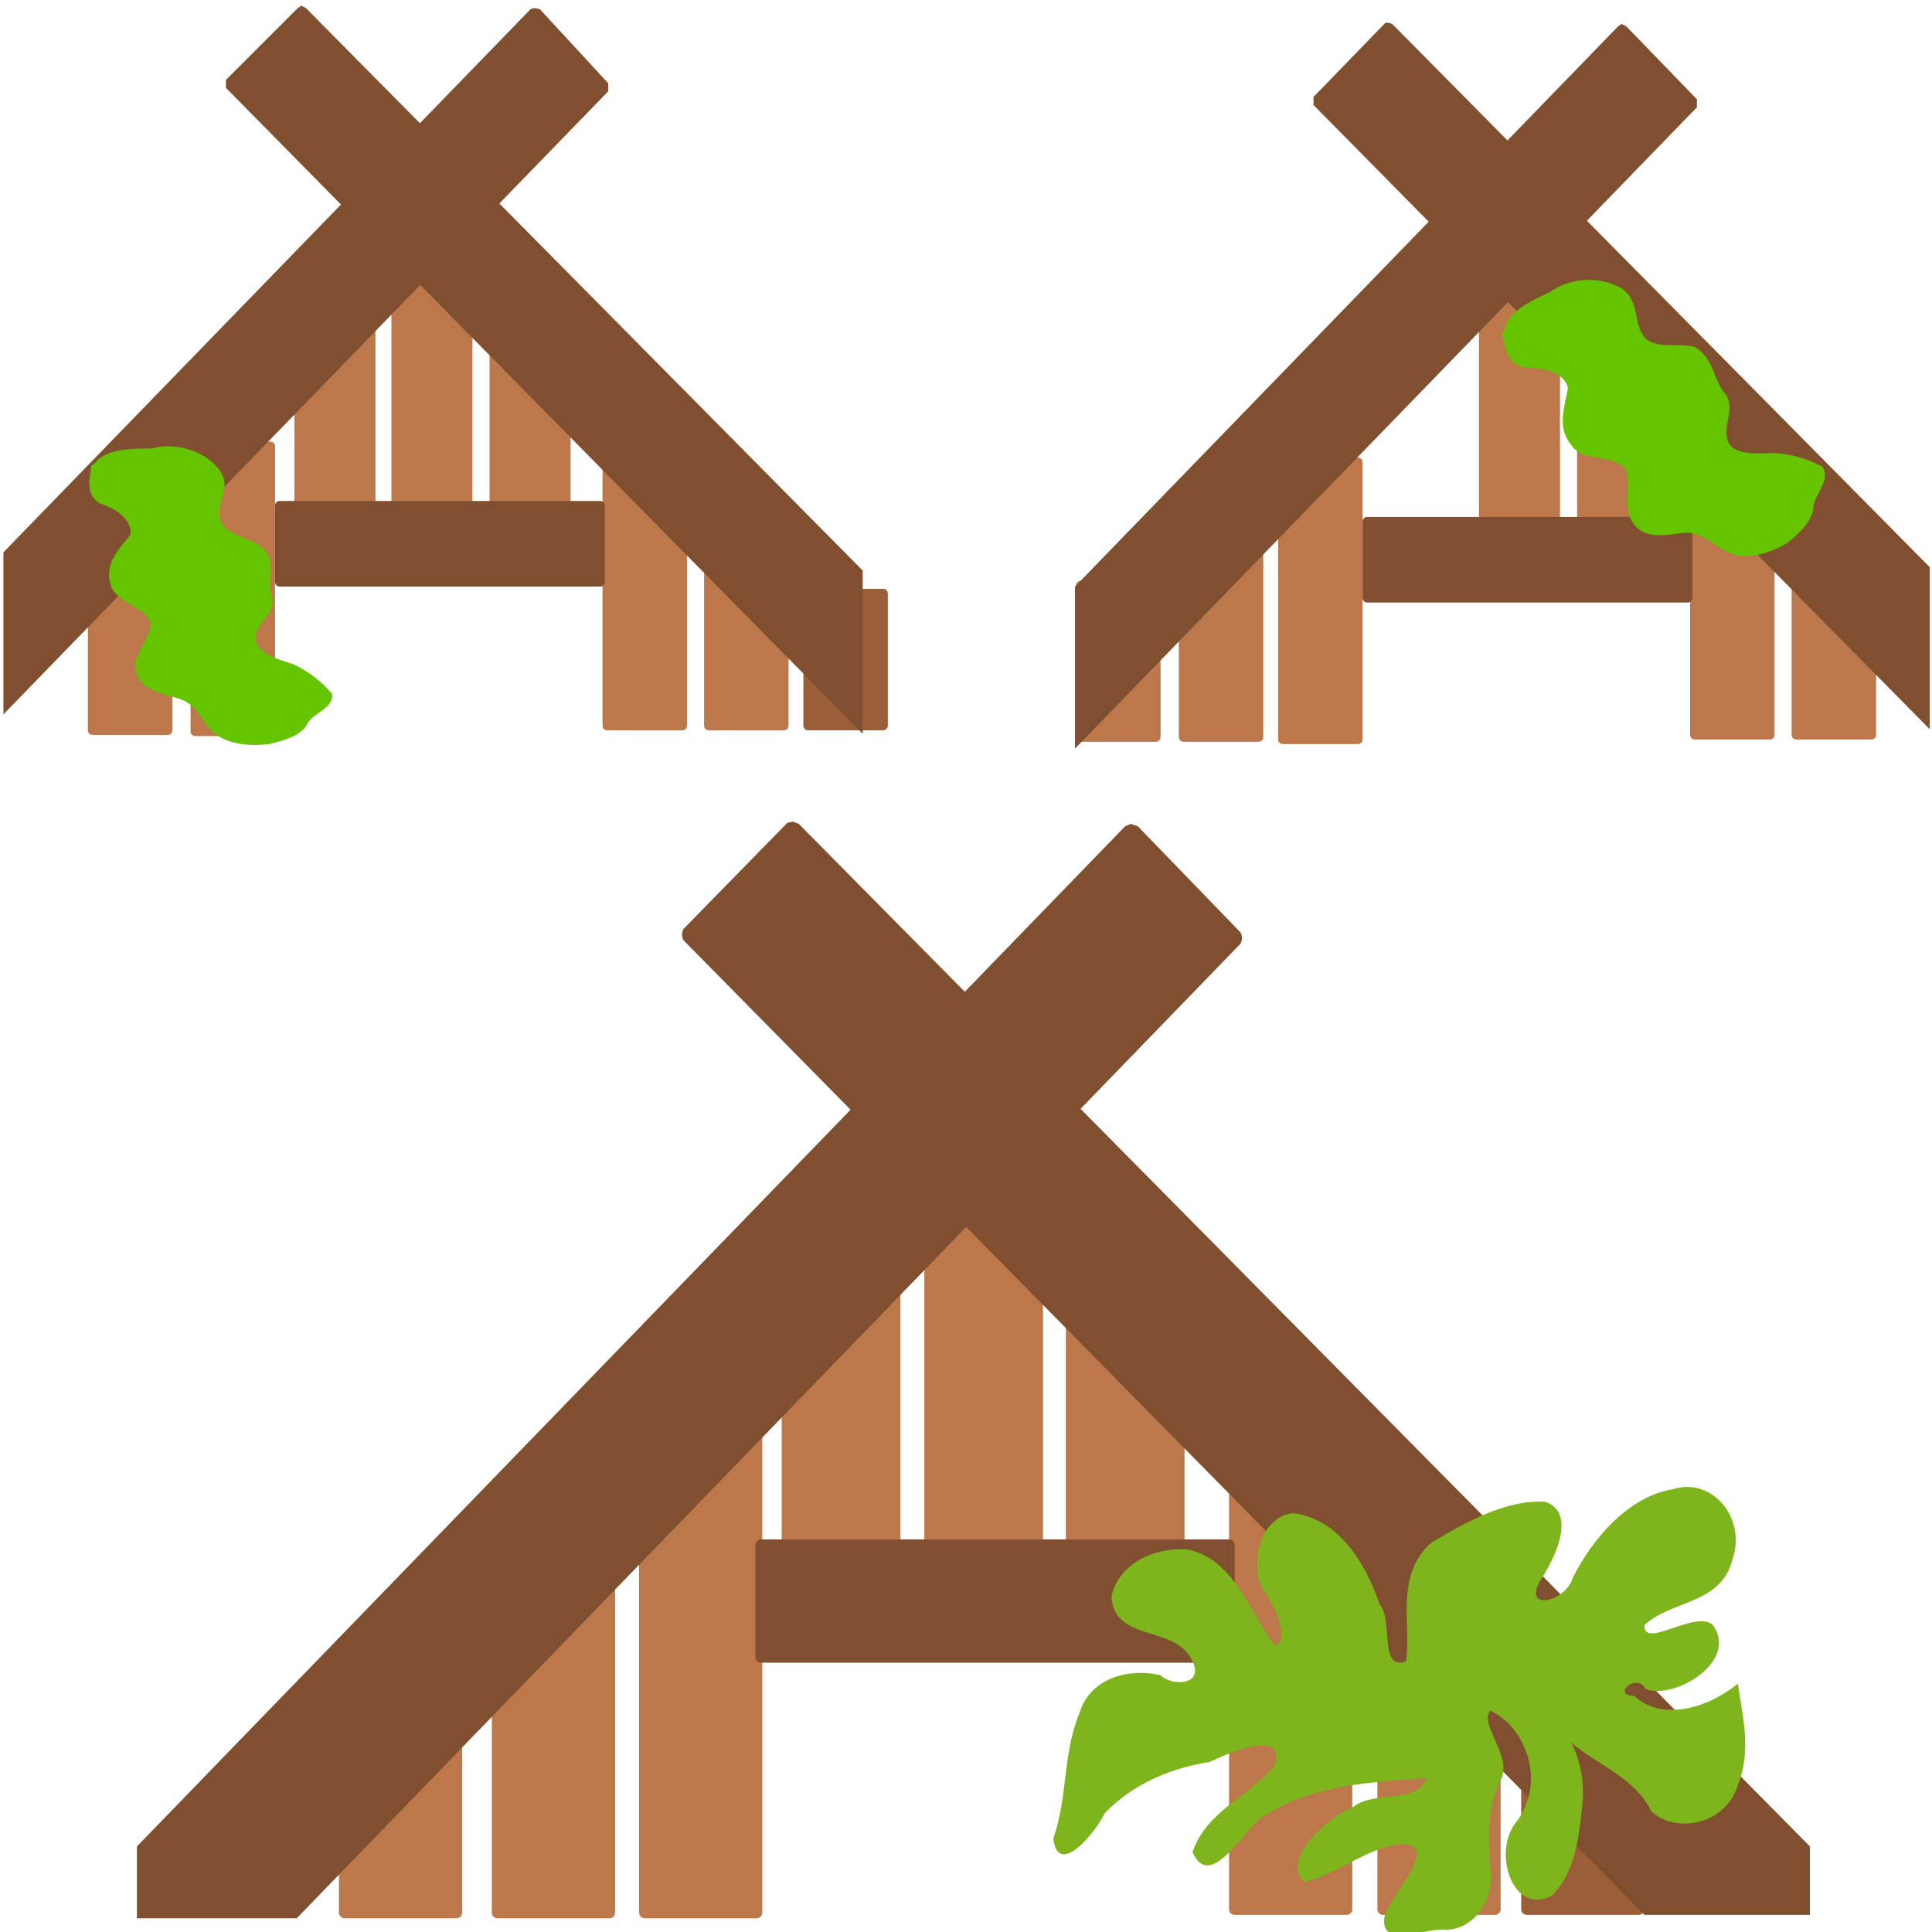
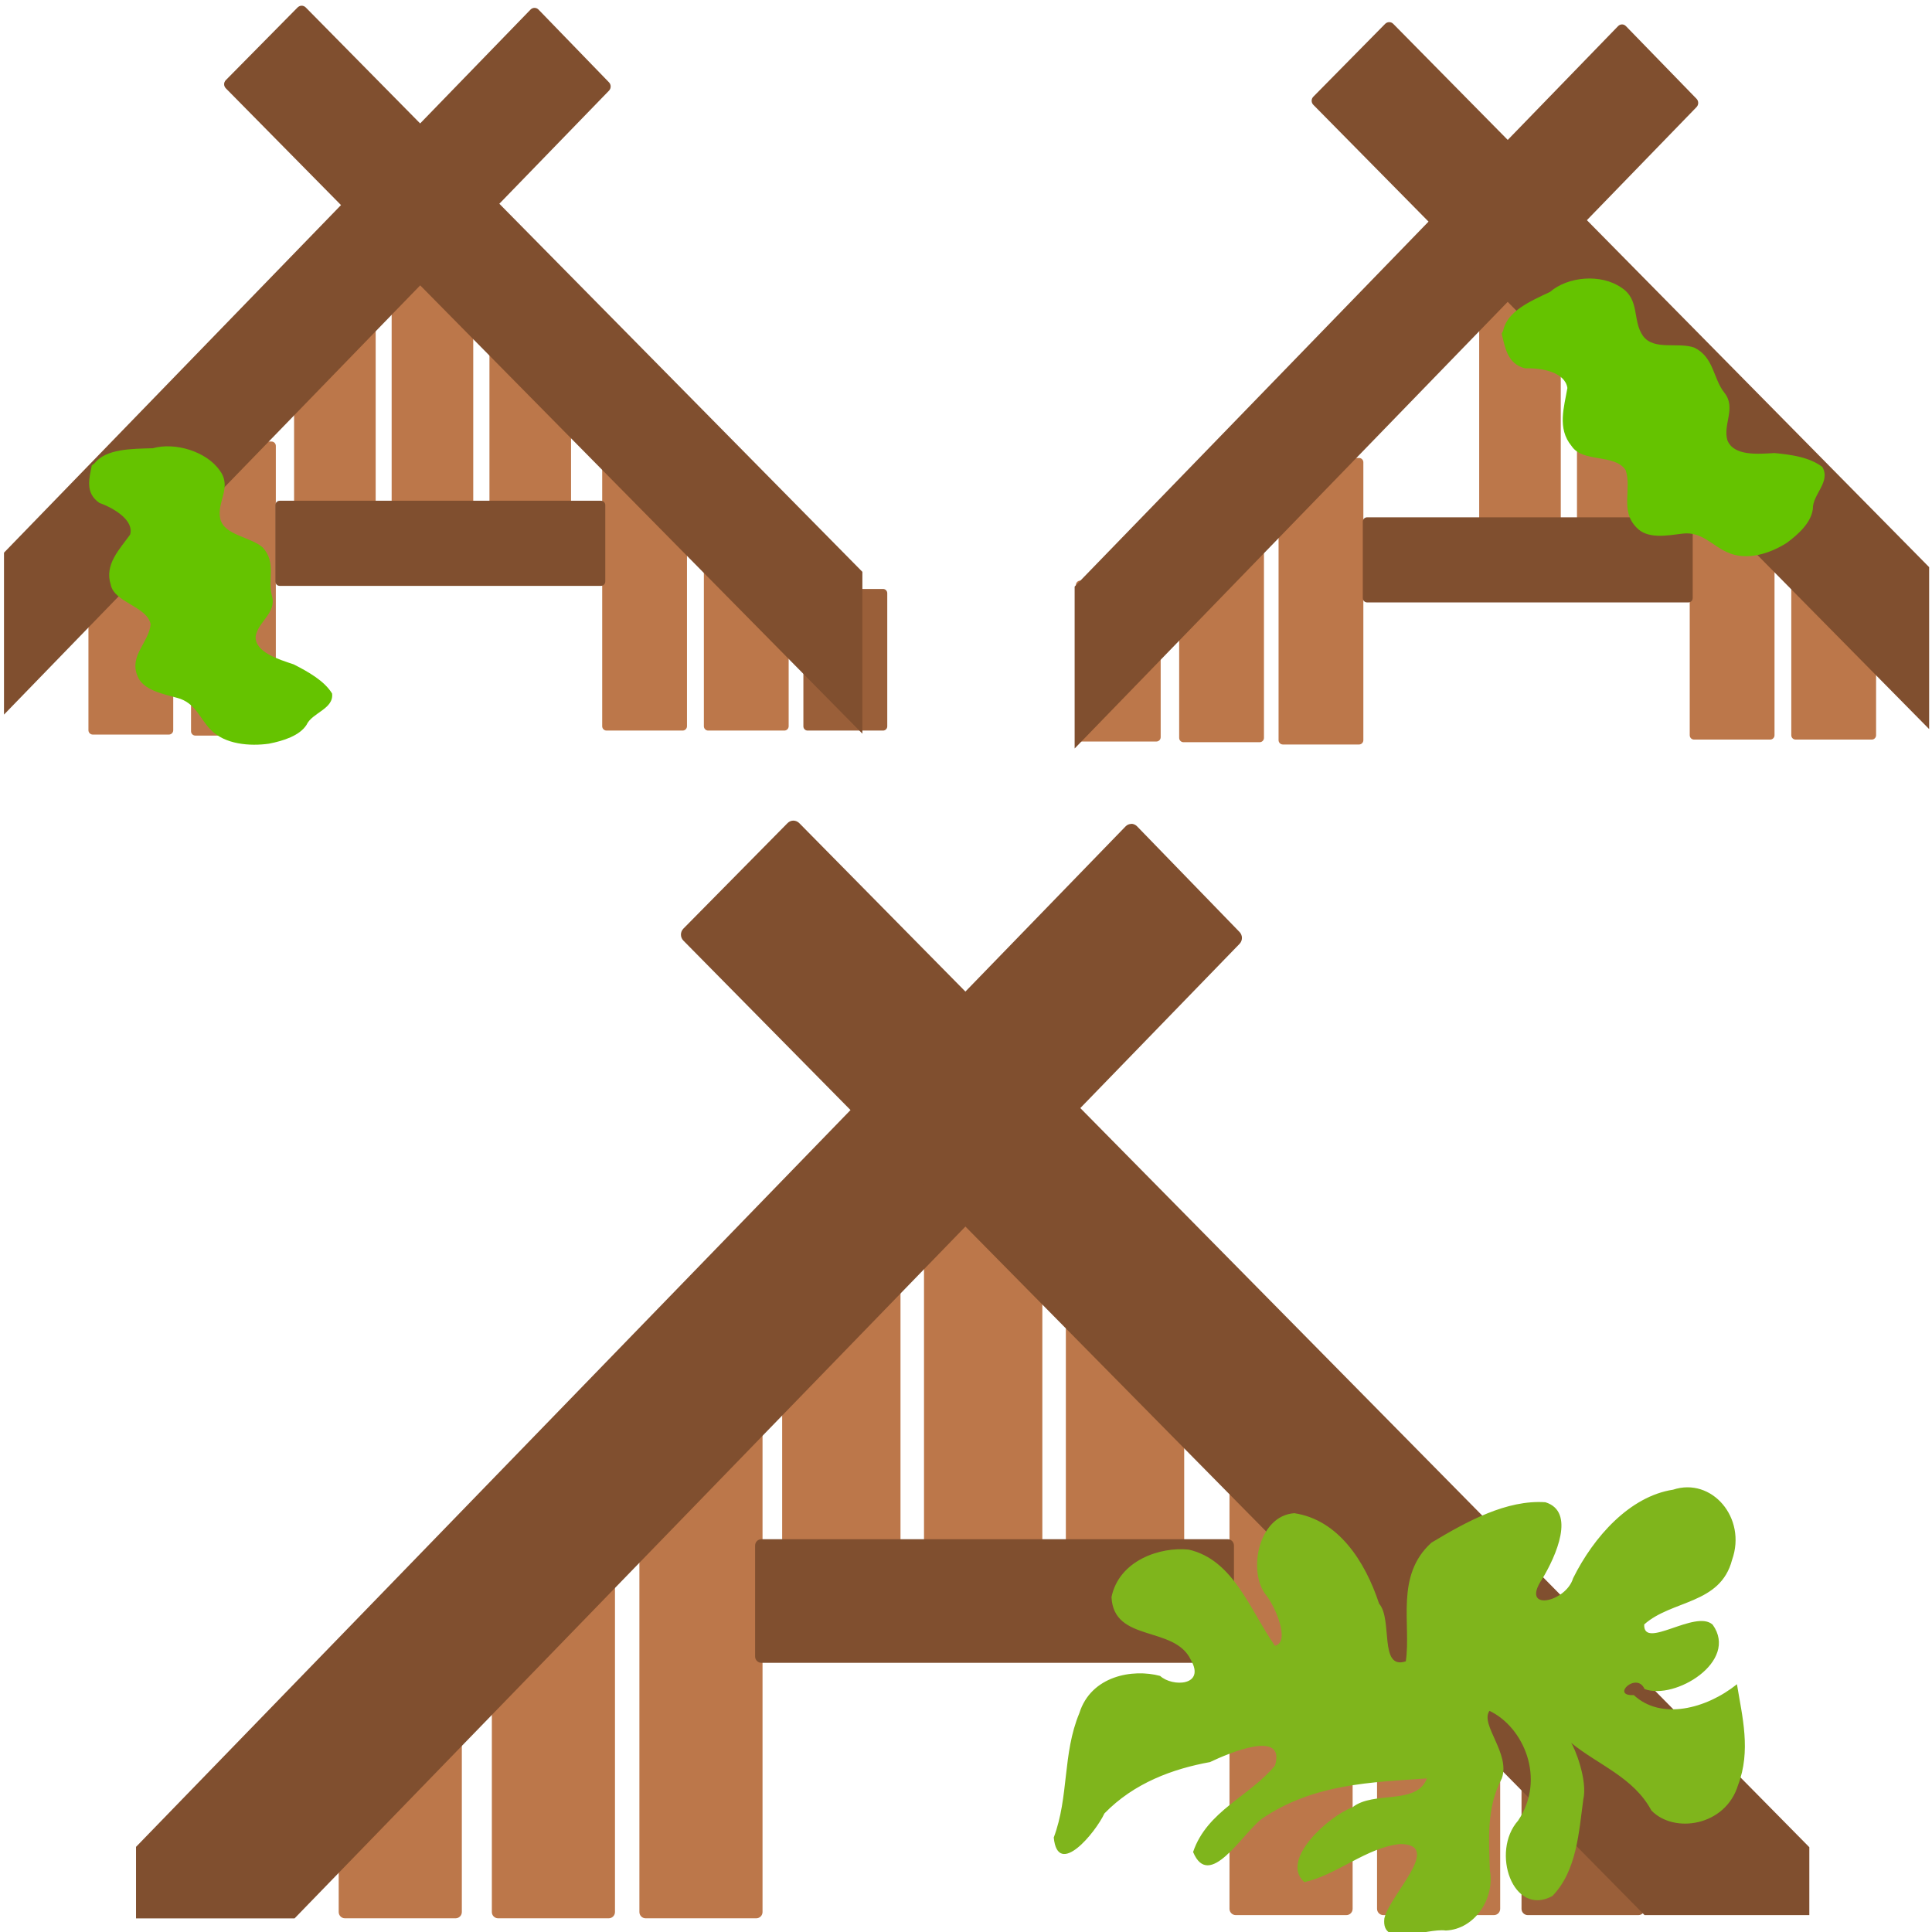
- <svg xmlns="http://www.w3.org/2000/svg" width="64" height="64" viewBox="0 0 16.93 16.93">
-   <rect width="3.39" height="1.08" x="-16.81" y="4.31" ry=".05" style="opacity:1;fill:#bc774a;fill-opacity:1;stroke:none;stroke-width:.58;stroke-miterlimit:4;stroke-dasharray:none;stroke-opacity:1" transform="rotate(-90)" />
-   <rect width="3.13" height="1.08" x="-16.78" y="12.07" ry=".05" style="opacity:1;fill:#bc774a;fill-opacity:1;stroke:none;stroke-width:.558;stroke-miterlimit:4;stroke-dasharray:none;stroke-opacity:1" transform="rotate(-90)" />
-   <rect width="4.11" height="1.08" x="-16.78" y="10.77" ry=".05" style="opacity:1;fill:#bc774a;fill-opacity:1;stroke:none;stroke-width:.639;stroke-miterlimit:4;stroke-dasharray:none;stroke-opacity:1" transform="rotate(-90)" />
-   <rect width="4.28" height="1.08" x="-16.81" y="5.6" ry=".05" style="opacity:1;fill:#bc774a;fill-opacity:1;stroke:none;stroke-width:.652;stroke-miterlimit:4;stroke-dasharray:none;stroke-opacity:1" transform="rotate(-90)" />
-   <rect width="3.4" height="1.04" x="-14.07" y="6.85" ry=".05" style="opacity:1;fill:#bc774a;fill-opacity:1;stroke:none;stroke-width:.57;stroke-miterlimit:4;stroke-dasharray:none;stroke-opacity:1" transform="rotate(-90)" />
-   <rect width="4.17" height="1.04" x="-14.07" y="8.1" ry=".05" style="opacity:1;fill:#bc774a;fill-opacity:1;stroke:none;stroke-width:.631;stroke-miterlimit:4;stroke-dasharray:none;stroke-opacity:1" transform="rotate(-90)" />
-   <rect width="3.21" height="1.04" x="-14.09" y="9.34" ry=".05" style="opacity:1;fill:#bc774a;fill-opacity:1;stroke:none;stroke-width:.554;stroke-miterlimit:4;stroke-dasharray:none;stroke-opacity:1" transform="rotate(-90)" />
-   <rect width="4.2" height="1.08" x="6.62" y="13.49" ry=".05" style="opacity:1;fill:#804f2f;fill-opacity:1;stroke:none;stroke-width:.647;stroke-miterlimit:4;stroke-dasharray:none;stroke-opacity:1" />
-   <rect width="2.31" height="1.08" x="-16.81" y="2.97" ry=".05" style="opacity:1;fill:#bc774a;fill-opacity:1;stroke:none;stroke-width:.479;stroke-miterlimit:4;stroke-dasharray:none;stroke-opacity:1" transform="rotate(-90)" />
-   <rect width="1.98" height="1.08" x="-16.78" y="13.33" ry=".05" style="opacity:1;fill:#9a5f39;fill-opacity:1;stroke:none;stroke-width:.444;stroke-miterlimit:4;stroke-dasharray:none;stroke-opacity:1" transform="rotate(-90)" />
-   <path d="m9.91 7.22-.05.02-8.66 8.94v.63h1.4l8.27-8.54a.1.1 0 0 0 0-.1l-.9-.93z" style="opacity:1;fill:#804f2f;fill-opacity:1;stroke:none;stroke-width:1.362;stroke-miterlimit:4;stroke-dasharray:none;stroke-opacity:1" />
-   <path d="m6.95 7.2-.05.01-.91.93a.1.1 0 0 0 0 .1l8.42 8.54h1.45v-.6L7 7.22z" style="opacity:1;fill:#804f2f;fill-opacity:1;stroke:none;stroke-width:1.374;stroke-miterlimit:4;stroke-dasharray:none;stroke-opacity:1" />
-   <path d="M15.22 14.76c-.27.22-.67.32-.9.1-.2 0 .02-.21.1-.06.25.1.82-.24.59-.56-.15-.14-.61.22-.6 0 .24-.22.67-.18.77-.57.13-.37-.18-.73-.52-.62-.38.06-.7.42-.88.78-.06.21-.46.3-.27 0 .13-.2.3-.58.03-.67-.34-.02-.68.17-1 .36-.32.29-.17.71-.22 1.04-.24.08-.11-.37-.23-.5-.13-.38-.36-.74-.75-.8-.32.02-.41.52-.24.72.07.1.21.4.07.44-.22-.3-.36-.75-.75-.84-.25-.03-.61.09-.68.41.02.4.55.25.7.55.13.23-.17.24-.27.14-.24-.06-.61 0-.71.33-.15.36-.1.73-.23 1.1.04.35.37-.05.45-.22.26-.27.6-.4.92-.45.17-.08.67-.3.57.03-.22.27-.6.4-.72.76.15.34.43-.16.6-.3.46-.3.97-.31 1.45-.35-.09.24-.46.1-.65.26-.2.07-.64.46-.42.65.28-.06.55-.3.84-.33.38 0-.1.44-.14.65-.03.27.37.08.54.1.25 0 .43-.27.39-.53-.01-.26-.04-.54.1-.8.08-.21-.2-.47-.1-.59.3.14.49.6.24.96-.24.27-.04.85.3.66.22-.22.24-.56.27-.84a1 1 0 0 0-.1-.5c.23.2.55.3.7.6.2.2.65.13.76-.23.12-.3.04-.6 0-.88" style="fill:#7fb51c;fill-opacity:1;stroke:none;stroke-width:.234px;stroke-linecap:butt;stroke-linejoin:miter;stroke-opacity:1" />
-   <rect width="2.51" height=".74" x="-6.52" y="11.2" ry=".04" style="opacity:1;fill:#bc774a;fill-opacity:1;stroke:none;stroke-width:.415;stroke-miterlimit:4;stroke-dasharray:none;stroke-opacity:1" transform="rotate(-90)" />
-   <rect width="1.91" height=".74" x="-6.48" y="15.7" ry=".04" style="opacity:1;fill:#bc774a;fill-opacity:1;stroke:none;stroke-width:.362;stroke-miterlimit:4;stroke-dasharray:none;stroke-opacity:1" transform="rotate(-90)" />
-   <rect width="2.51" height=".74" x="-6.48" y="14.81" ry=".04" style="opacity:1;fill:#bc774a;fill-opacity:1;stroke:none;stroke-width:.415;stroke-miterlimit:4;stroke-dasharray:none;stroke-opacity:1" transform="rotate(-90)" />
-   <rect width="2.87" height=".71" x="-4.93" y="12.96" ry=".04" style="opacity:1;fill:#bc774a;fill-opacity:1;stroke:none;stroke-width:.435;stroke-miterlimit:4;stroke-dasharray:none;stroke-opacity:1" transform="rotate(-90)" />
-   <rect width="2.21" height=".71" x="-4.95" y="13.82" ry=".04" style="opacity:1;fill:#bc774a;fill-opacity:1;stroke:none;stroke-width:.382;stroke-miterlimit:4;stroke-dasharray:none;stroke-opacity:1" transform="rotate(-90)" />
-   <rect width="2.89" height=".75" x="11.94" y="4.53" ry=".04" style="opacity:1;fill:#804f2f;fill-opacity:1;stroke:none;stroke-width:.446;stroke-miterlimit:4;stroke-dasharray:none;stroke-opacity:1" />
-   <rect width="1.41" height=".74" x="-6.5" y="9.43" ry=".04" style="opacity:1;fill:#bc774a;fill-opacity:1;stroke:none;stroke-width:.311;stroke-miterlimit:4;stroke-dasharray:none;stroke-opacity:1" transform="rotate(-90)" />
-   <rect width="2.29" height=".74" x="-6.5" y="10.33" ry=".04" style="opacity:1;fill:#bc774a;fill-opacity:1;stroke:none;stroke-width:.396;stroke-miterlimit:4;stroke-dasharray:none;stroke-opacity:1" transform="rotate(-90)" />
-   <path d="m14.21.21-.03.02-4.76 4.91v1.42L14.87.94V.87l-.62-.64z" style="opacity:1;fill:#804f2f;fill-opacity:1;stroke:none;stroke-width:.939;stroke-miterlimit:4;stroke-dasharray:none;stroke-opacity:1" />
-   <path d="M12.17.2h-.03l-.63.65v.07l5.4 5.47V4.97L12.2.21z" style="opacity:1;fill:#804f2f;fill-opacity:1;stroke:none;stroke-width:.947;stroke-miterlimit:4;stroke-dasharray:none;stroke-opacity:1" />
-   <path d="M13.16 2.92c.03.12.04.27.2.3.15 0 .35.04.38.18-.03.17-.1.35.03.5.1.16.38.07.48.22.05.16-.05.35.09.5.1.1.27.07.4.05.17-.02.27.11.4.17.17.08.38 0 .52-.08.1-.08.21-.18.23-.3 0-.13.16-.24.08-.37a1 1 0 0 0-.42-.12c-.14 0-.36.03-.41-.11s.08-.29-.03-.42c-.1-.12-.09-.3-.26-.4-.15-.04-.36.03-.45-.1s-.03-.31-.2-.42a.6.6 0 0 0-.62.04c-.17.08-.37.17-.4.34z" style="fill:#65c300;fill-opacity:1;stroke:none;stroke-width:.17px;stroke-linecap:butt;stroke-linejoin:miter;stroke-opacity:1" />
-   <rect width="2.58" height=".74" x="-6.45" y="1.67" ry=".04" style="opacity:1;fill:#bc774a;fill-opacity:1;stroke:none;stroke-width:.42;stroke-miterlimit:4;stroke-dasharray:none;stroke-opacity:1" transform="rotate(-90)" />
-   <rect width="1.96" height=".74" x="-6.4" y="6.17" ry=".04" style="opacity:1;fill:#bc774a;fill-opacity:1;stroke:none;stroke-width:.367;stroke-miterlimit:4;stroke-dasharray:none;stroke-opacity:1" transform="rotate(-90)" />
-   <rect width="2.58" height=".74" x="-6.4" y="5.28" ry=".04" style="opacity:1;fill:#bc774a;fill-opacity:1;stroke:none;stroke-width:.42;stroke-miterlimit:4;stroke-dasharray:none;stroke-opacity:1" transform="rotate(-90)" />
-   <rect width="2.87" height=".71" x="-4.79" y="3.43" ry=".04" style="opacity:1;fill:#bc774a;fill-opacity:1;stroke:none;stroke-width:.435;stroke-miterlimit:4;stroke-dasharray:none;stroke-opacity:1" transform="rotate(-90)" />
-   <rect width="2.21" height=".71" x="-4.8" y="4.29" ry=".04" style="opacity:1;fill:#bc774a;fill-opacity:1;stroke:none;stroke-width:.382;stroke-miterlimit:4;stroke-dasharray:none;stroke-opacity:1" transform="rotate(-90)" />
-   <rect width="2.21" height=".71" x="-4.69" y="2.58" ry=".04" style="opacity:1;fill:#bc774a;fill-opacity:1;stroke:none;stroke-width:.382;stroke-miterlimit:4;stroke-dasharray:none;stroke-opacity:1" transform="rotate(-90)" />
-   <rect width="2.89" height=".75" x="2.41" y="4.39" ry=".04" style="opacity:1;fill:#804f2f;fill-opacity:1;stroke:none;stroke-width:.446;stroke-miterlimit:4;stroke-dasharray:none;stroke-opacity:1" />
-   <rect width="1.24" height=".74" x="-6.4" y="7.04" ry=".04" style="opacity:1;fill:#9a5f39;fill-opacity:1;stroke:none;stroke-width:.29;stroke-miterlimit:4;stroke-dasharray:none;stroke-opacity:1" transform="rotate(-90)" />
-   <rect width="2.35" height=".74" x="-6.44" y=".77" ry=".04" style="opacity:1;fill:#bc774a;fill-opacity:1;stroke:none;stroke-width:.401;stroke-miterlimit:4;stroke-dasharray:none;stroke-opacity:1" transform="rotate(-90)" />
-   <path d="m4.68.07-.03.01L.03 4.84v1.42L5.33.8V.73l-.6-.65z" style="opacity:1;fill:#804f2f;fill-opacity:1;stroke:none;stroke-width:.939;stroke-miterlimit:4;stroke-dasharray:none;stroke-opacity:1" />
-   <path d="m2.64.05-.03.02-.63.63v.07l5.58 5.66V5L2.68.07z" style="opacity:1;fill:#804f2f;fill-opacity:1;stroke:none;stroke-width:.947;stroke-miterlimit:4;stroke-dasharray:none;stroke-opacity:1" />
-   <path d="M.8 4.08c-.01.1-.06.24.07.33.14.04.3.15.27.28-.1.12-.23.26-.17.43.03.16.32.2.35.35-.01.16-.19.28-.12.45.05.13.23.16.36.2.15.04.2.18.28.27.13.14.35.15.52.13.13-.03.27-.07.33-.17.04-.1.24-.14.22-.27a1 1 0 0 0-.34-.26c-.13-.04-.34-.1-.33-.24s.19-.2.14-.36c-.04-.14.05-.29-.08-.42-.11-.1-.33-.1-.37-.25s.1-.28 0-.42c-.12-.18-.4-.26-.6-.2-.18 0-.4 0-.5.13z" style="fill:#65c300;fill-opacity:1;stroke:none;stroke-width:.162px;stroke-linecap:butt;stroke-linejoin:miter;stroke-opacity:1" />
+ <svg xmlns="http://www.w3.org/2000/svg" width="64" height="64" viewBox="0 0 16.93 16.93" version="1.1" id="svg4606">
+   <defs id="defs4610" />
+   <rect style="opacity:1;fill:#bc774a;fill-opacity:1;stroke:none;stroke-width:0.58;stroke-miterlimit:4;stroke-dasharray:none;stroke-opacity:1" id="rect5216-6" width="3.386" height="1.079" x="-16.81" y="4.31" ry="0.055" transform="rotate(-90)" />
+   <rect style="opacity:1;fill:#bc774a;fill-opacity:1;stroke:none;stroke-width:0.558;stroke-miterlimit:4;stroke-dasharray:none;stroke-opacity:1" id="rect5216-6-4" width="3.135" height="1.079" x="-16.782" y="12.067" ry="0.055" transform="rotate(-90)" />
+   <rect style="opacity:1;fill:#bc774a;fill-opacity:1;stroke:none;stroke-width:0.639;stroke-miterlimit:4;stroke-dasharray:none;stroke-opacity:1" id="rect5216-6-4-1" width="4.112" height="1.079" x="-16.782" y="10.774" ry="0.055" transform="rotate(-90)" />
+   <rect style="opacity:1;fill:#bc774a;fill-opacity:1;stroke:none;stroke-width:0.652;stroke-miterlimit:4;stroke-dasharray:none;stroke-opacity:1" id="rect5216-6-4-1-7" width="4.279" height="1.079" x="-16.81" y="5.603" ry="0.055" transform="rotate(-90)" />
+   <rect style="opacity:1;fill:#bc774a;fill-opacity:1;stroke:none;stroke-width:0.57;stroke-miterlimit:4;stroke-dasharray:none;stroke-opacity:1" id="rect5216-6-4-1-9" width="3.395" height="1.037" x="-14.069" y="6.854" ry="0.052" transform="rotate(-90)" />
+   <rect style="opacity:1;fill:#bc774a;fill-opacity:1;stroke:none;stroke-width:0.631;stroke-miterlimit:4;stroke-dasharray:none;stroke-opacity:1" id="rect5216-6-4-1-2" width="4.169" height="1.037" x="-14.069" y="8.097" ry="0.052" transform="rotate(-90)" />
+   <rect style="opacity:1;fill:#bc774a;fill-opacity:1;stroke:none;stroke-width:0.554;stroke-miterlimit:4;stroke-dasharray:none;stroke-opacity:1" id="rect5216-6-4-1-1" width="3.212" height="1.037" x="-14.089" y="9.34" ry="0.052" transform="rotate(-90)" />
+   <rect style="opacity:1;fill:#804f2f;fill-opacity:1;stroke:none;stroke-width:0.647;stroke-miterlimit:4;stroke-dasharray:none;stroke-opacity:1" id="rect5216-6-4-1-2-0" width="4.196" height="1.083" x="6.617" y="13.488" ry="0.055" />
+   <rect style="opacity:1;fill:#bc774a;fill-opacity:1;stroke:none;stroke-width:0.479;stroke-miterlimit:4;stroke-dasharray:none;stroke-opacity:1" id="rect5216-6-2" width="2.308" height="1.079" x="-16.81" y="2.968" ry="0.055" transform="rotate(-90)" />
+   <rect style="opacity:1;fill:#9a5f39;fill-opacity:1;stroke:none;stroke-width:0.444;stroke-miterlimit:4;stroke-dasharray:none;stroke-opacity:1" id="rect5216-6-2-0" width="1.981" height="1.079" x="-16.782" y="13.333" ry="0.055" transform="rotate(-90)" />
+   <path style="opacity:1;fill:#804f2f;fill-opacity:1;stroke:none;stroke-width:1.362;stroke-miterlimit:4;stroke-dasharray:none;stroke-opacity:1" d="m 9.914,7.22 c -0.018,0 -0.037,0.007 -0.051,0.022 L 1.192,16.184 v 0.627 H 2.581 L 10.862,8.271 c 0.028,-0.029 0.028,-0.075 0,-0.104 L 9.964,7.241 c -0.014,-0.014 -0.032,-0.022 -0.05,-0.022 z" id="rect5216" />
+   <path style="opacity:1;fill:#804f2f;fill-opacity:1;stroke:none;stroke-width:1.374;stroke-miterlimit:4;stroke-dasharray:none;stroke-opacity:1" d="m 6.952,7.191 c -0.019,-5e-7 -0.037,0.008 -0.051,0.022 L 5.988,8.138 c -0.028,0.029 -0.028,0.075 0,0.104 l 8.423,8.54 h 1.444 V 16.187 L 7.004,7.213 c -0.014,-0.014 -0.033,-0.022 -0.052,-0.022 z" id="rect5216-2" />
+   <path style="fill:#7fb51c;fill-opacity:1;stroke:none;stroke-width:0.234px;stroke-linecap:butt;stroke-linejoin:miter;stroke-opacity:1" d="m 15.222,14.758 c -0.273,0.219 -0.668,0.317 -0.905,0.096 -0.207,0.011 0.026,-0.209 0.094,-0.053 0.264,0.1 0.829,-0.241 0.597,-0.564 -0.15,-0.138 -0.61,0.226 -0.6,-0.002 0.241,-0.216 0.668,-0.174 0.77,-0.566 0.131,-0.368 -0.178,-0.727 -0.517,-0.615 -0.378,0.058 -0.695,0.411 -0.876,0.776 -0.064,0.214 -0.467,0.297 -0.271,0.007 0.122,-0.202 0.295,-0.591 0.028,-0.673 -0.338,-0.023 -0.686,0.166 -0.998,0.354 -0.321,0.289 -0.177,0.713 -0.225,1.04 -0.237,0.079 -0.113,-0.369 -0.234,-0.505 -0.122,-0.371 -0.357,-0.735 -0.743,-0.793 -0.318,0.022 -0.412,0.519 -0.245,0.721 0.076,0.095 0.214,0.409 0.075,0.441 -0.217,-0.31 -0.362,-0.754 -0.756,-0.843 -0.246,-0.026 -0.609,0.092 -0.676,0.416 0.019,0.401 0.552,0.247 0.695,0.55 0.132,0.229 -0.161,0.24 -0.269,0.141 -0.24,-0.065 -0.606,-9.57e-4 -0.708,0.327 -0.148,0.355 -0.09,0.732 -0.224,1.089 0.035,0.359 0.366,-0.043 0.444,-0.211 0.26,-0.268 0.601,-0.391 0.925,-0.45 0.164,-0.078 0.666,-0.292 0.57,0.03 -0.223,0.271 -0.596,0.397 -0.718,0.758 0.141,0.34 0.429,-0.158 0.602,-0.291 0.453,-0.309 0.967,-0.32 1.447,-0.354 -0.091,0.238 -0.465,0.105 -0.652,0.253 -0.21,0.078 -0.641,0.464 -0.422,0.656 0.283,-0.061 0.546,-0.306 0.842,-0.334 0.378,0.005 -0.096,0.446 -0.141,0.652 -0.031,0.268 0.366,0.082 0.539,0.106 0.253,-0.011 0.432,-0.28 0.385,-0.532 -0.007,-0.263 -0.032,-0.542 0.105,-0.8 0.079,-0.217 -0.193,-0.473 -0.108,-0.593 0.3,0.142 0.497,0.597 0.251,0.962 -0.242,0.272 -0.046,0.848 0.3,0.661 0.215,-0.22 0.233,-0.565 0.271,-0.844 0.041,-0.173 -0.078,-0.463 -0.107,-0.499 0.237,0.194 0.548,0.302 0.704,0.593 0.198,0.206 0.649,0.138 0.759,-0.221 0.116,-0.302 0.037,-0.602 -0.009,-0.884 z" id="path5334" />
+   <rect style="opacity:1;fill:#bc774a;fill-opacity:1;stroke:none;stroke-width:0.415;stroke-miterlimit:4;stroke-dasharray:none;stroke-opacity:1" id="rect5216-6-4-1-5-7-9" width="2.511" height="0.743" x="-6.524" y="11.204" ry="0.038" transform="rotate(-90)" />
+   <rect style="opacity:1;fill:#bc774a;fill-opacity:1;stroke:none;stroke-width:0.362;stroke-miterlimit:4;stroke-dasharray:none;stroke-opacity:1" id="rect5216-6-4-0-5" width="1.915" height="0.743" x="-6.481" y="15.697" ry="0.038" transform="rotate(-90)" />
+   <rect style="opacity:1;fill:#bc774a;fill-opacity:1;stroke:none;stroke-width:0.415;stroke-miterlimit:4;stroke-dasharray:none;stroke-opacity:1" id="rect5216-6-4-1-5-1" width="2.511" height="0.743" x="-6.481" y="14.807" ry="0.038" transform="rotate(-90)" />
+   <rect style="opacity:1;fill:#bc774a;fill-opacity:1;stroke:none;stroke-width:0.435;stroke-miterlimit:4;stroke-dasharray:none;stroke-opacity:1" id="rect5216-6-4-1-2-2-3" width="2.873" height="0.715" x="-4.933" y="12.962" ry="0.036" transform="rotate(-90)" />
+   <rect style="opacity:1;fill:#bc774a;fill-opacity:1;stroke:none;stroke-width:0.382;stroke-miterlimit:4;stroke-dasharray:none;stroke-opacity:1" id="rect5216-6-4-1-1-3-2" width="2.213" height="0.715" x="-4.947" y="13.819" ry="0.036" transform="rotate(-90)" />
+   <rect style="opacity:1;fill:#804f2f;fill-opacity:1;stroke:none;stroke-width:0.446;stroke-miterlimit:4;stroke-dasharray:none;stroke-opacity:1" id="rect5216-6-4-1-2-0-7-3" width="2.891" height="0.746" x="11.942" y="4.533" ry="0.038" />
+   <rect style="opacity:1;fill:#bc774a;fill-opacity:1;stroke:none;stroke-width:0.311;stroke-miterlimit:4;stroke-dasharray:none;stroke-opacity:1" id="rect5216-6-2-1-9" width="1.41" height="0.743" x="-6.498" y="9.428" ry="0.038" transform="rotate(-90)" />
+   <rect style="opacity:1;fill:#bc774a;fill-opacity:1;stroke:none;stroke-width:0.396;stroke-miterlimit:4;stroke-dasharray:none;stroke-opacity:1" id="rect5216-6-4-0-5-2" width="2.287" height="0.743" x="-6.504" y="10.333" ry="0.038" transform="rotate(-90)" />
+   <path style="opacity:1;fill:#804f2f;fill-opacity:1;stroke:none;stroke-width:0.939;stroke-miterlimit:4;stroke-dasharray:none;stroke-opacity:1" d="m 14.214,0.214 c -0.013,0 -0.025,0.005 -0.035,0.015 L 9.417,5.14 V 6.559 L 14.867,0.938 c 0.019,-0.02 0.019,-0.052 0,-0.072 L 14.248,0.229 c -0.01,-0.01 -0.022,-0.015 -0.034,-0.015 z" id="rect5216-3-6" />
+   <path style="opacity:1;fill:#804f2f;fill-opacity:1;stroke:none;stroke-width:0.947;stroke-miterlimit:4;stroke-dasharray:none;stroke-opacity:1" d="m 12.174,0.194 c -0.013,0 -0.026,0.005 -0.036,0.015 l -0.629,0.638 c -0.02,0.02 -0.02,0.052 0,0.072 L 16.905,6.389 V 4.97 L 12.209,0.209 c -0.01,-0.01 -0.022,-0.015 -0.035,-0.015 z" id="rect5216-2-6-6" />
+   <path style="fill:#65c300;fill-opacity:1;stroke:none;stroke-width:0.17px;stroke-linecap:butt;stroke-linejoin:miter;stroke-opacity:1" d="m 13.159,2.925 c 0.029,0.11 0.046,0.265 0.207,0.303 0.144,-0.006 0.349,0.034 0.369,0.172 -0.028,0.166 -0.092,0.354 0.037,0.509 0.099,0.149 0.375,0.064 0.473,0.21 0.057,0.165 -0.051,0.353 0.094,0.502 0.096,0.107 0.274,0.071 0.407,0.055 0.165,-0.02 0.259,0.106 0.387,0.162 0.174,0.083 0.383,0.009 0.523,-0.08 0.107,-0.078 0.216,-0.181 0.23,-0.299 -0.003,-0.127 0.159,-0.236 0.083,-0.367 C 15.858,4.006 15.695,3.984 15.55,3.97 15.407,3.978 15.193,3.999 15.137,3.858 15.096,3.719 15.216,3.574 15.111,3.442 15.01,3.315 15.021,3.132 14.847,3.046 14.704,2.995 14.493,3.075 14.397,2.943 14.303,2.81 14.372,2.627 14.209,2.521 14.027,2.395 13.737,2.424 13.583,2.558 c -0.17,0.08 -0.376,0.168 -0.411,0.34 -0.004,0.009 -0.009,0.017 -0.013,0.026 z" id="path5364" />
+   <rect style="opacity:1;fill:#bc774a;fill-opacity:1;stroke:none;stroke-width:0.42;stroke-miterlimit:4;stroke-dasharray:none;stroke-opacity:1" id="rect5216-6-4-1-5-7-9-6" width="2.577" height="0.743" x="-6.446" y="1.674" ry="0.038" transform="rotate(-90)" />
+   <rect style="opacity:1;fill:#bc774a;fill-opacity:1;stroke:none;stroke-width:0.367;stroke-miterlimit:4;stroke-dasharray:none;stroke-opacity:1" id="rect5216-6-4-0-5-4" width="1.965" height="0.743" x="-6.402" y="6.168" ry="0.038" transform="rotate(-90)" />
+   <rect style="opacity:1;fill:#bc774a;fill-opacity:1;stroke:none;stroke-width:0.42;stroke-miterlimit:4;stroke-dasharray:none;stroke-opacity:1" id="rect5216-6-4-1-5-1-5" width="2.577" height="0.743" x="-6.402" y="5.277" ry="0.038" transform="rotate(-90)" />
+   <rect style="opacity:1;fill:#bc774a;fill-opacity:1;stroke:none;stroke-width:0.435;stroke-miterlimit:4;stroke-dasharray:none;stroke-opacity:1" id="rect5216-6-4-1-2-2-3-7" width="2.873" height="0.715" x="-4.789" y="3.432" ry="0.036" transform="rotate(-90)" />
+   <rect style="opacity:1;fill:#bc774a;fill-opacity:1;stroke:none;stroke-width:0.382;stroke-miterlimit:4;stroke-dasharray:none;stroke-opacity:1" id="rect5216-6-4-1-1-3-2-5" width="2.213" height="0.715" x="-4.803" y="4.289" ry="0.036" transform="rotate(-90)" />
+   <rect style="opacity:1;fill:#bc774a;fill-opacity:1;stroke:none;stroke-width:0.382;stroke-miterlimit:4;stroke-dasharray:none;stroke-opacity:1" id="rect5216-6-4-1-1-3-2-5-1" width="2.213" height="0.715" x="-4.69" y="2.577" ry="0.036" transform="rotate(-90)" />
+   <rect style="opacity:1;fill:#804f2f;fill-opacity:1;stroke:none;stroke-width:0.446;stroke-miterlimit:4;stroke-dasharray:none;stroke-opacity:1" id="rect5216-6-4-1-2-0-7-3-7" width="2.891" height="0.746" x="2.413" y="4.388" ry="0.038" />
+   <rect style="opacity:1;fill:#9a5f39;fill-opacity:1;stroke:none;stroke-width:0.29;stroke-miterlimit:4;stroke-dasharray:none;stroke-opacity:1" id="rect5216-6-2-0-7-7-7" width="1.241" height="0.735" x="-6.402" y="7.04" ry="0.037" transform="rotate(-90)" />
+   <rect style="opacity:1;fill:#bc774a;fill-opacity:1;stroke:none;stroke-width:0.401;stroke-miterlimit:4;stroke-dasharray:none;stroke-opacity:1" id="rect5216-6-4-0-5-2-8" width="2.347" height="0.743" x="-6.437" y="0.775" ry="0.038" transform="rotate(-90)" />
+   <path style="opacity:1;fill:#804f2f;fill-opacity:1;stroke:none;stroke-width:0.939;stroke-miterlimit:4;stroke-dasharray:none;stroke-opacity:1" d="m 4.684,0.069 c -0.013,0 -0.025,0.005 -0.035,0.015 L 0.035,4.843 V 6.262 L 5.337,0.794 c 0.019,-0.02 0.019,-0.052 0,-0.072 L 4.719,0.084 c -0.01,-0.01 -0.022,-0.015 -0.035,-0.015 z" id="rect5216-3-6-3" />
+   <path style="opacity:1;fill:#804f2f;fill-opacity:1;stroke:none;stroke-width:0.947;stroke-miterlimit:4;stroke-dasharray:none;stroke-opacity:1" d="m 2.643,0.05 c -0.013,0 -0.025,0.006 -0.035,0.015 L 1.979,0.702 c -0.02,0.02 -0.02,0.052 0,0.072 L 7.557,6.429 V 5.011 L 2.679,0.065 c -0.01,-0.01 -0.023,-0.015 -0.036,-0.015 z" id="rect5216-2-6-6-4" />
+   <path style="fill:#65c300;fill-opacity:1;stroke:none;stroke-width:0.162px;stroke-linecap:butt;stroke-linejoin:miter;stroke-opacity:1" d="M 0.804,4.079 C 0.786,4.181 0.739,4.316 0.871,4.407 1.005,4.455 1.177,4.563 1.14,4.685 1.048,4.813 0.914,4.947 0.97,5.122 1.001,5.282 1.288,5.312 1.32,5.47 1.306,5.628 1.131,5.745 1.204,5.922 1.249,6.046 1.427,6.081 1.555,6.116 1.715,6.159 1.751,6.299 1.845,6.393 1.97,6.525 2.192,6.54 2.356,6.517 2.485,6.492 2.626,6.446 2.686,6.352 2.734,6.245 2.927,6.213 2.91,6.077 2.841,5.965 2.701,5.887 2.574,5.822 2.44,5.777 2.235,5.716 2.24,5.578 2.259,5.448 2.427,5.371 2.383,5.222 2.342,5.08 2.426,4.931 2.301,4.796 2.19,4.702 1.965,4.691 1.93,4.546 1.897,4.401 2.034,4.273 1.928,4.126 1.811,3.955 1.533,3.873 1.339,3.928 1.151,3.933 0.928,3.932 0.826,4.062 c -0.007,0.006 -0.015,0.011 -0.023,0.017 z" id="path5364-7" />
</svg>
